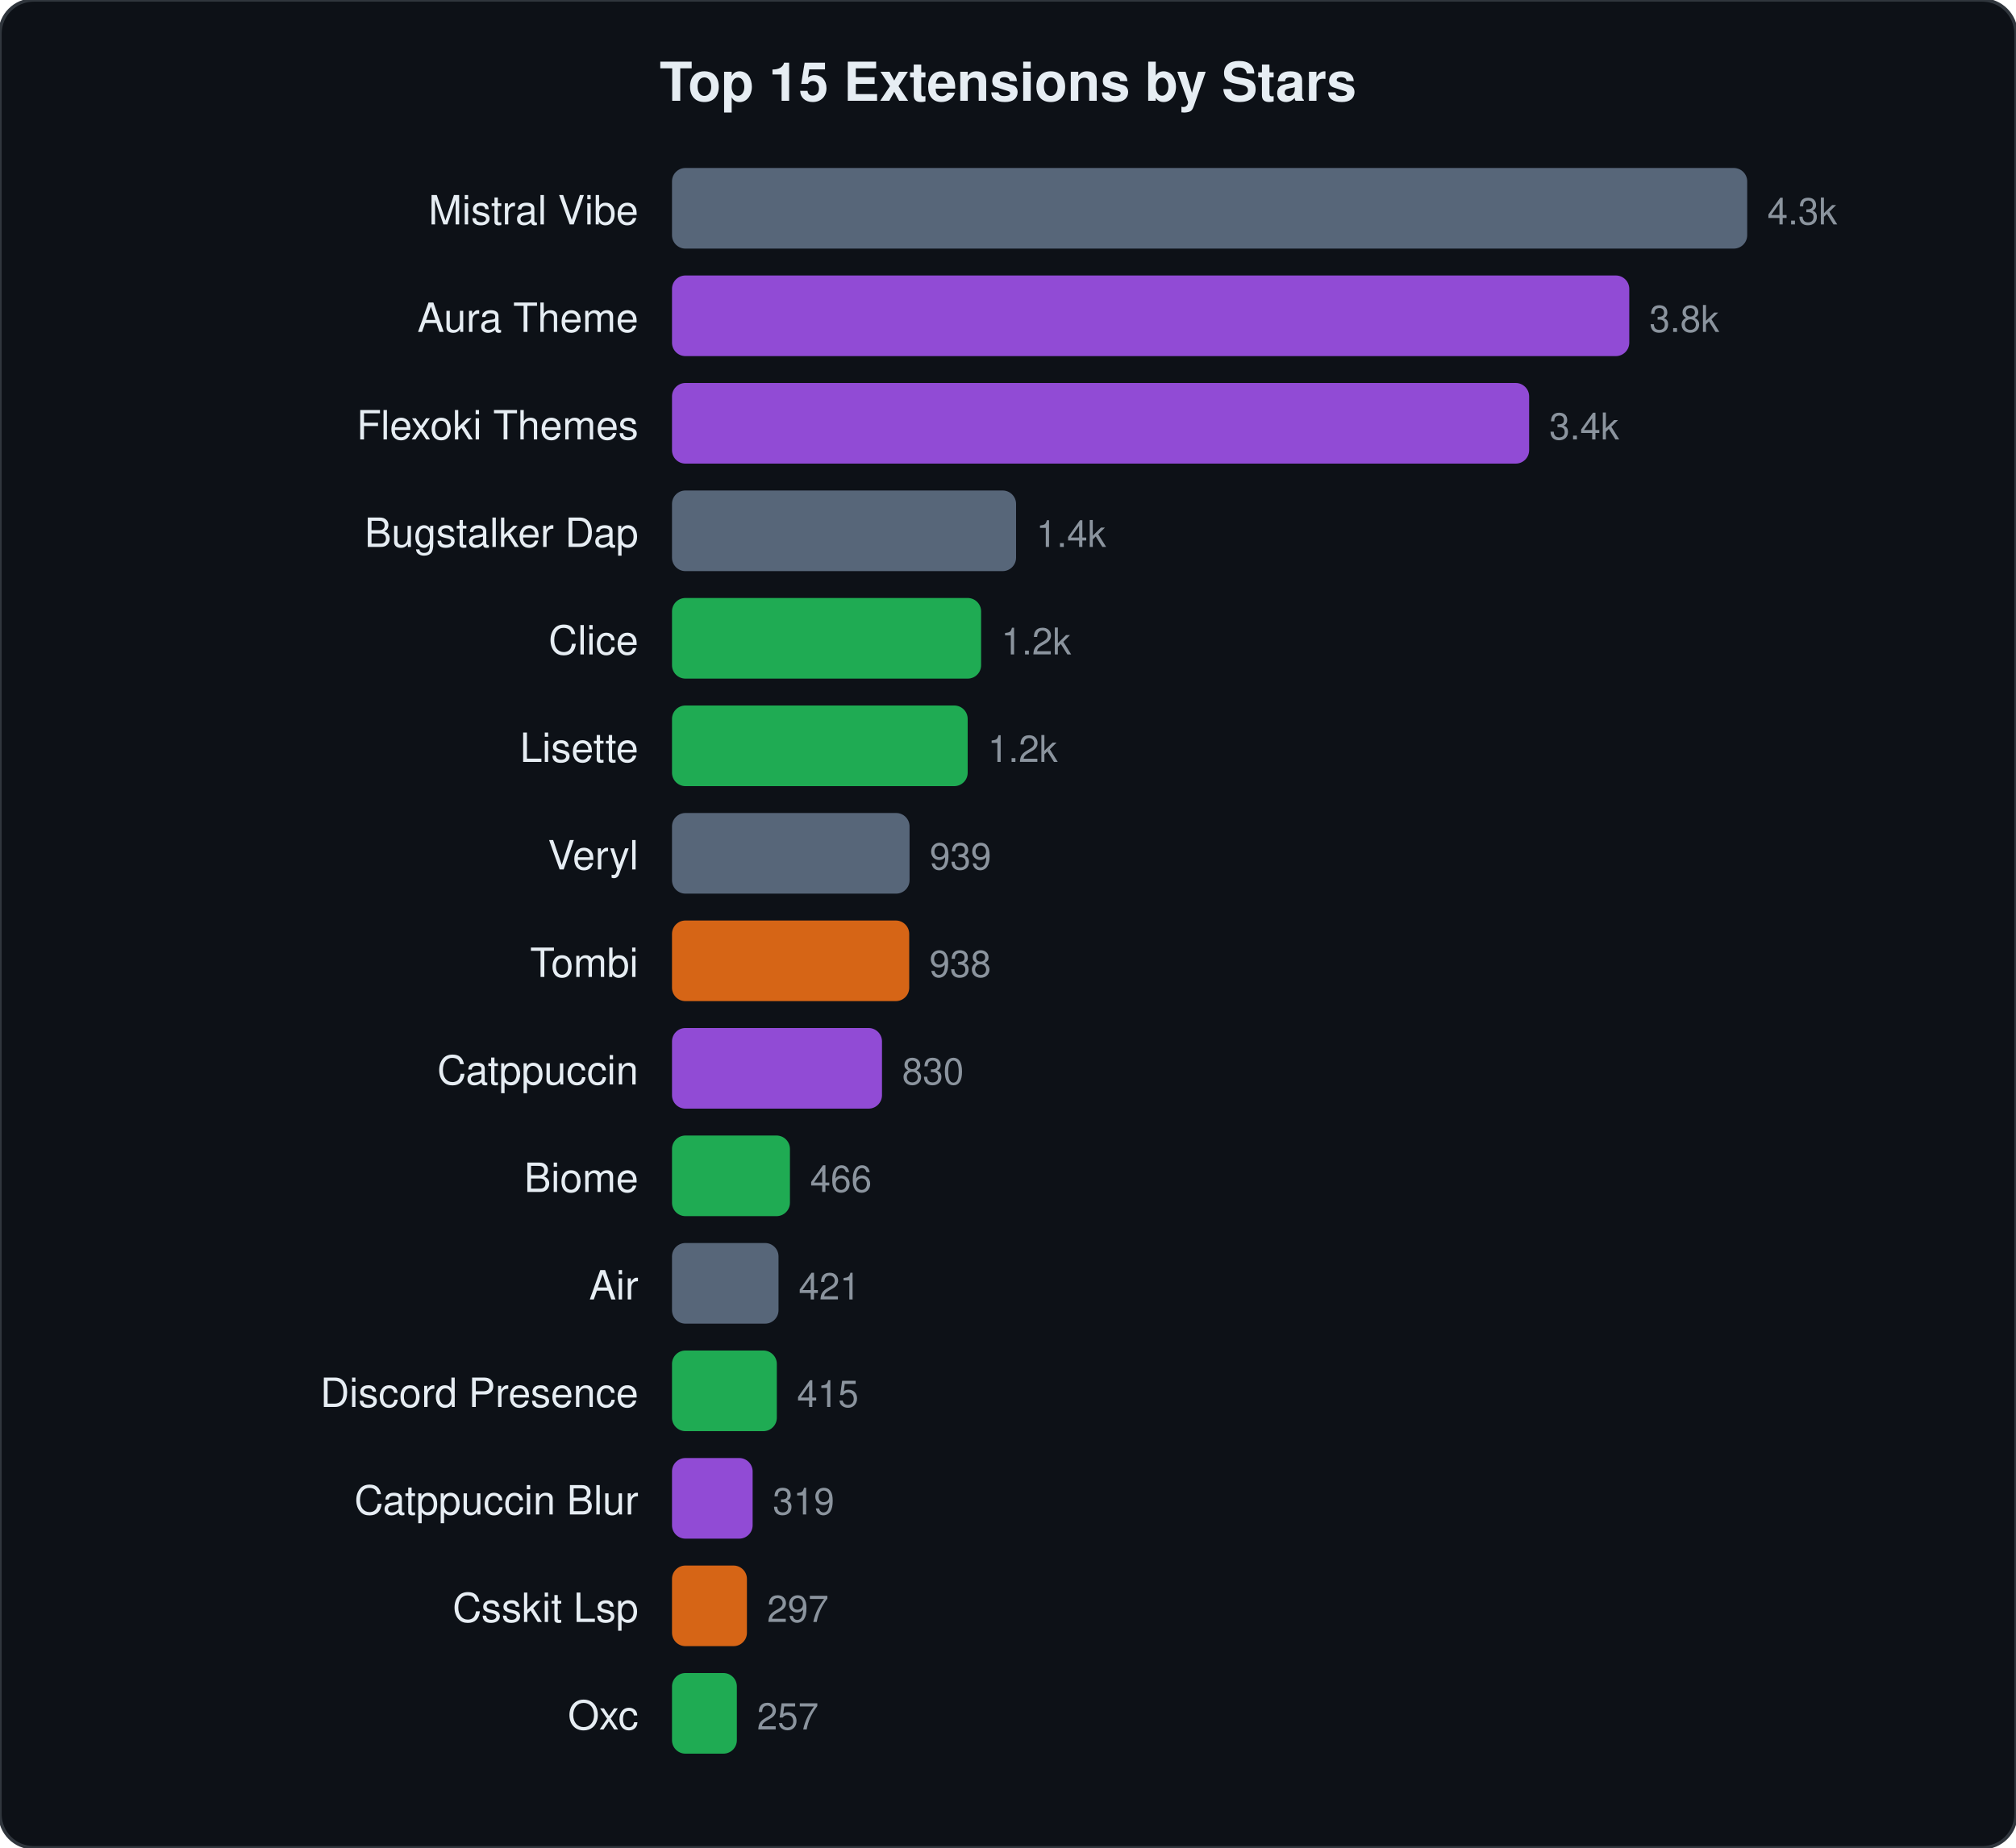
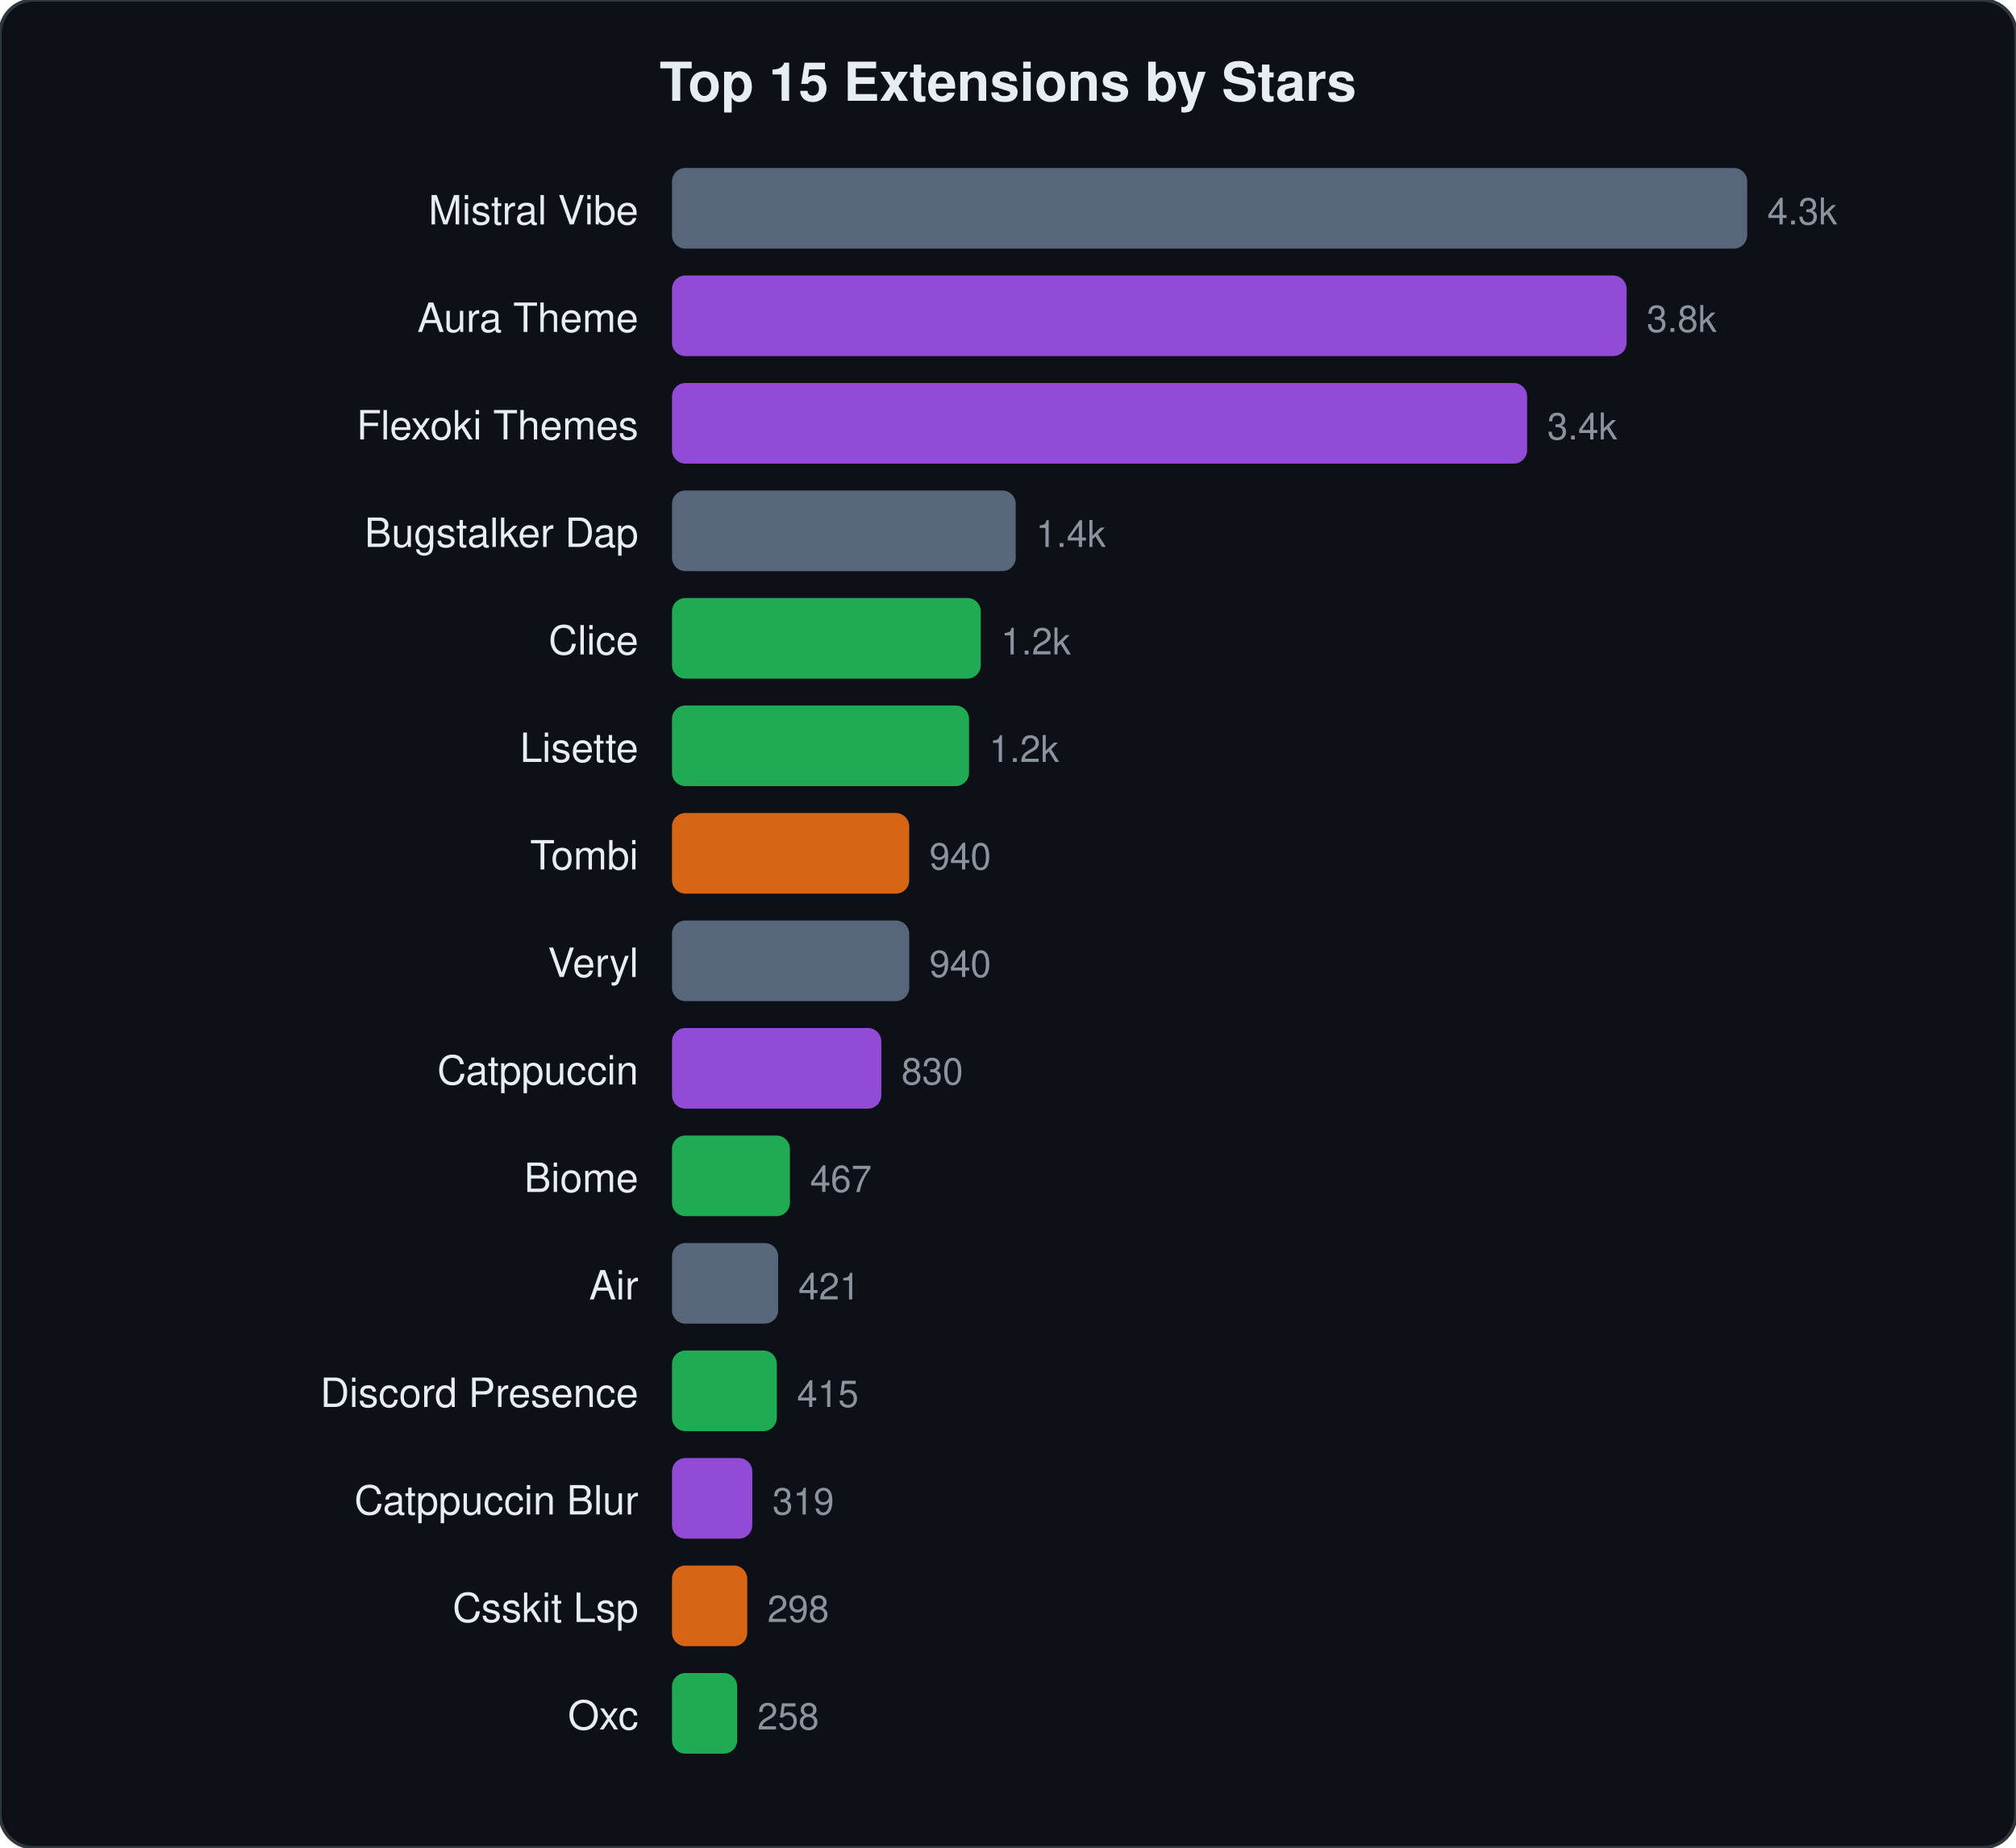
<svg xmlns="http://www.w3.org/2000/svg" viewBox="0 0 600 550" width="600" height="550">
  <style>text{font-family:-apple-system,BlinkMacSystemFont,"Segoe UI",Helvetica,Arial,sans-serif;fill:#e6edf3}.name{font-size:12px}.stars{font-size:11px;fill:#8b949e}.title{font-size:16px;font-weight:600}</style>
  <rect width="600" height="550" rx="10" fill="#0d1117" stroke="#30363d" stroke-width="1" />
  <text x="300" y="30" text-anchor="middle" class="title">Top 15 Extensions by Stars</text>
  <text x="190" y="66.8" text-anchor="end" class="name">Mistral Vibe</text>
  <rect x="200" y="50.0" width="320.0" height="24" rx="4" fill="#64748b" opacity="0.85" />
  <text x="526.0" y="66.8" class="stars">4.3k</text>
  <text x="190" y="98.8" text-anchor="end" class="name">Aura Theme</text>
-   <rect x="200" y="82.0" width="284.9" height="24" rx="4" fill="#a855f7" opacity="0.85" />
-   <text x="490.9" y="98.8" class="stars">3.8k</text>
+   <rect x="200" y="82.0" width="284.1" height="24" rx="4" fill="#a855f7" opacity="0.85" />
+   <text x="490.1" y="98.8" class="stars">3.8k</text>
  <text x="190" y="130.8" text-anchor="end" class="name">Flexoki Themes</text>
-   <rect x="200" y="114.0" width="255.1" height="24" rx="4" fill="#a855f7" opacity="0.85" />
-   <text x="461.1" y="130.8" class="stars">3.4k</text>
+   <rect x="200" y="114.0" width="254.5" height="24" rx="4" fill="#a855f7" opacity="0.85" />
+   <text x="460.5" y="130.8" class="stars">3.4k</text>
  <text x="190" y="162.8" text-anchor="end" class="name">Bugstalker Dap</text>
-   <rect x="200" y="146.0" width="102.4" height="24" rx="4" fill="#64748b" opacity="0.85" />
-   <text x="308.4" y="162.8" class="stars">1.4k</text>
+   <rect x="200" y="146.0" width="102.3" height="24" rx="4" fill="#64748b" opacity="0.85" />
+   <text x="308.3" y="162.8" class="stars">1.4k</text>
  <text x="190" y="194.8" text-anchor="end" class="name">Clice</text>
-   <rect x="200" y="178.0" width="92.0" height="24" rx="4" fill="#22c55e" opacity="0.85" />
-   <text x="298.0" y="194.8" class="stars">1.2k</text>
+   <rect x="200" y="178.0" width="91.9" height="24" rx="4" fill="#22c55e" opacity="0.85" />
+   <text x="297.9" y="194.8" class="stars">1.2k</text>
  <text x="190" y="226.8" text-anchor="end" class="name">Lisette</text>
-   <rect x="200" y="210.0" width="88.0" height="24" rx="4" fill="#22c55e" opacity="0.85" />
-   <text x="294.0" y="226.8" class="stars">1.2k</text>
-   <text x="190" y="258.8" text-anchor="end" class="name">Veryl</text>
-   <rect x="200" y="242.0" width="70.7" height="24" rx="4" fill="#64748b" opacity="0.85" />
-   <text x="276.7" y="258.8" class="stars">939</text>
-   <text x="190" y="290.8" text-anchor="end" class="name">Tombi</text>
-   <rect x="200" y="274.0" width="70.6" height="24" rx="4" fill="#f97316" opacity="0.85" />
-   <text x="276.6" y="290.8" class="stars">938</text>
+   <rect x="200" y="210.0" width="88.4" height="24" rx="4" fill="#22c55e" opacity="0.85" />
+   <text x="294.4" y="226.8" class="stars">1.2k</text>
+   <text x="190" y="258.8" text-anchor="end" class="name">Tombi</text>
+   <rect x="200" y="242.0" width="70.6" height="24" rx="4" fill="#f97316" opacity="0.85" />
+   <text x="276.6" y="258.8" class="stars">940</text>
+   <text x="190" y="290.8" text-anchor="end" class="name">Veryl</text>
+   <rect x="200" y="274.0" width="70.6" height="24" rx="4" fill="#64748b" opacity="0.85" />
+   <text x="276.6" y="290.8" class="stars">940</text>
  <text x="190" y="322.8" text-anchor="end" class="name">Catppuccin</text>
-   <rect x="200" y="306.0" width="62.5" height="24" rx="4" fill="#a855f7" opacity="0.85" />
-   <text x="268.5" y="322.8" class="stars">830</text>
+   <rect x="200" y="306.0" width="62.3" height="24" rx="4" fill="#a855f7" opacity="0.85" />
+   <text x="268.3" y="322.8" class="stars">830</text>
  <text x="190" y="354.8" text-anchor="end" class="name">Biome</text>
  <rect x="200" y="338.0" width="35.1" height="24" rx="4" fill="#22c55e" opacity="0.85" />
-   <text x="241.1" y="354.8" class="stars">466</text>
+   <text x="241.1" y="354.8" class="stars">467</text>
  <text x="190" y="386.8" text-anchor="end" class="name">Air</text>
-   <rect x="200" y="370.0" width="31.7" height="24" rx="4" fill="#64748b" opacity="0.85" />
-   <text x="237.7" y="386.8" class="stars">421</text>
+   <rect x="200" y="370.0" width="31.6" height="24" rx="4" fill="#64748b" opacity="0.85" />
+   <text x="237.6" y="386.8" class="stars">421</text>
  <text x="190" y="418.8" text-anchor="end" class="name">Discord Presence</text>
  <rect x="200" y="402.0" width="31.2" height="24" rx="4" fill="#22c55e" opacity="0.85" />
  <text x="237.2" y="418.8" class="stars">415</text>
  <text x="190" y="450.8" text-anchor="end" class="name">Catppuccin Blur</text>
-   <rect x="200" y="434.0" width="24.0" height="24" rx="4" fill="#a855f7" opacity="0.85" />
-   <text x="230.0" y="450.8" class="stars">319</text>
+   <rect x="200" y="434.0" width="23.9" height="24" rx="4" fill="#a855f7" opacity="0.85" />
+   <text x="229.9" y="450.8" class="stars">319</text>
  <text x="190" y="482.8" text-anchor="end" class="name">Csskit Lsp</text>
-   <rect x="200" y="466.0" width="22.3" height="24" rx="4" fill="#f97316" opacity="0.85" />
-   <text x="228.3" y="482.8" class="stars">297</text>
+   <rect x="200" y="466.0" width="22.4" height="24" rx="4" fill="#f97316" opacity="0.85" />
+   <text x="228.4" y="482.8" class="stars">298</text>
  <text x="190" y="514.8" text-anchor="end" class="name">Oxc</text>
-   <rect x="200" y="498.0" width="19.3" height="24" rx="4" fill="#22c55e" opacity="0.85" />
-   <text x="225.3" y="514.8" class="stars">257</text>
+   <rect x="200" y="498.0" width="19.4" height="24" rx="4" fill="#22c55e" opacity="0.85" />
+   <text x="225.4" y="514.8" class="stars">258</text>
</svg>
